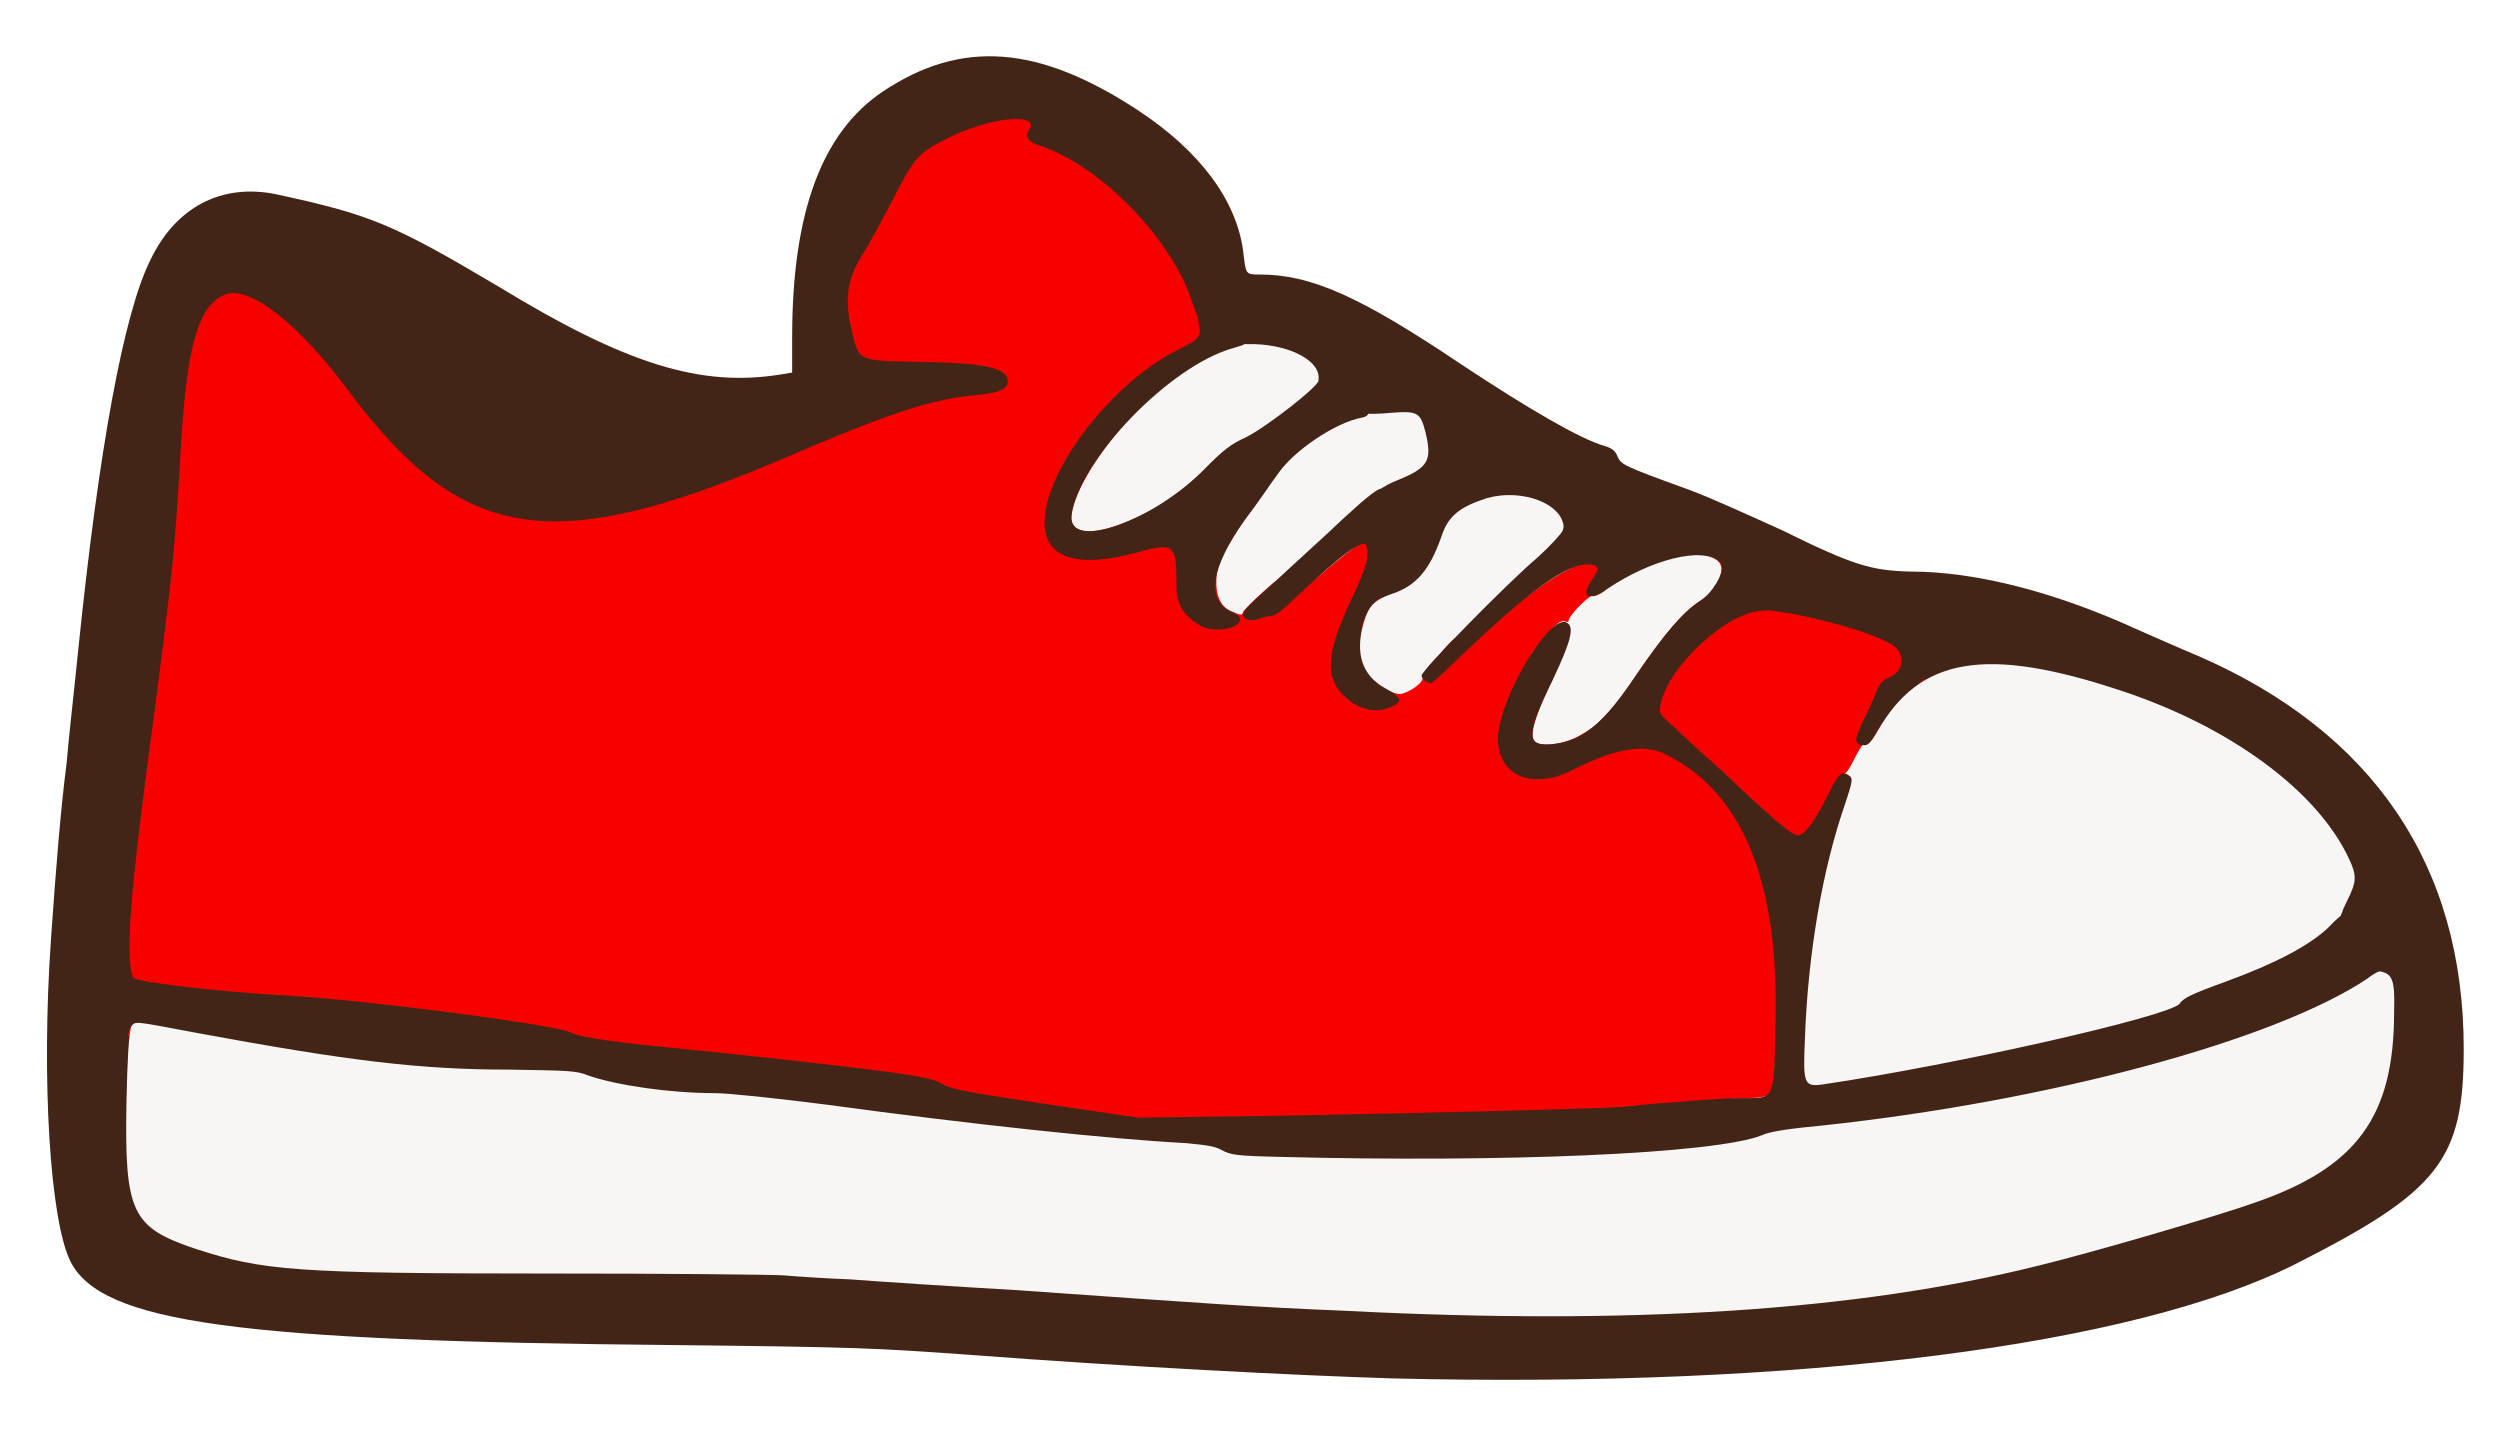
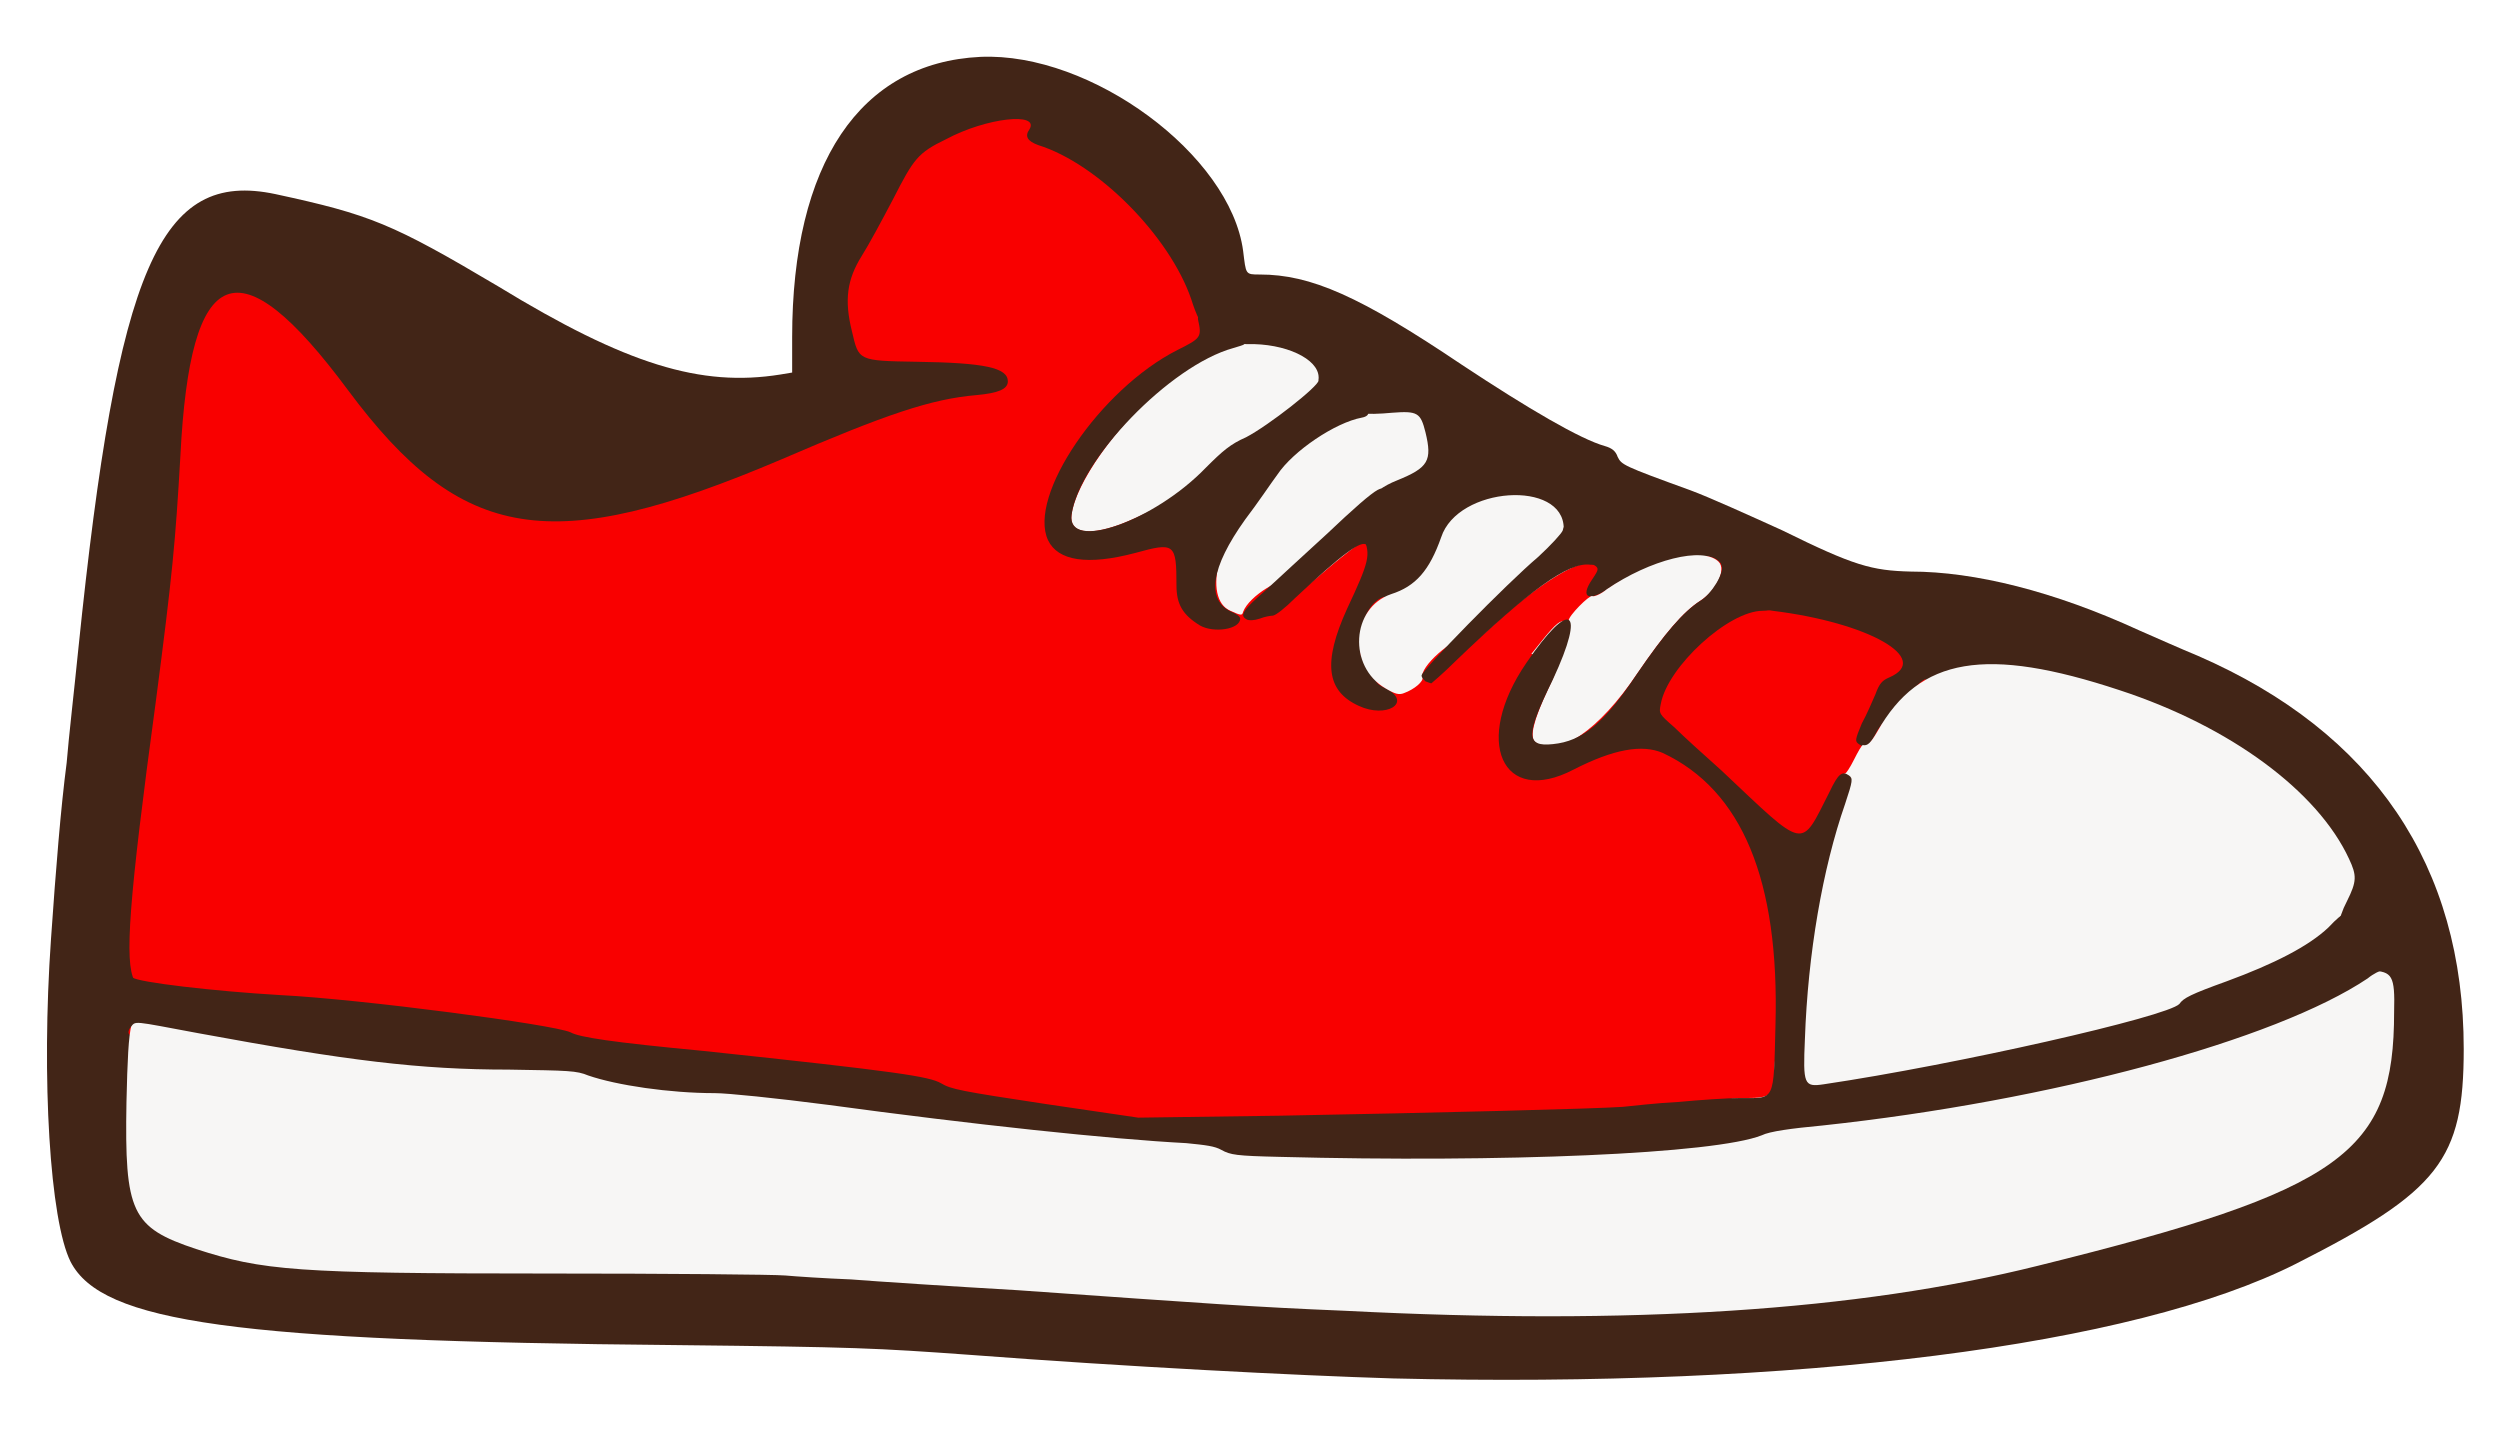
<svg xmlns="http://www.w3.org/2000/svg" viewBox="0 0 255 147" width="255" height="147">
-   <path class="c-outline" fill="#422517" d="M142.1 140.6C132.2 140.3 114.8 139.4 99 138.2C89.3 137.5 87.3 137.4 69 137.2C24 136.8 10.4 134.9 7.2 128.7C5.1 124.5 4.2 110.1 5.2 95.8C5.7 88.6 6.2 82.4 6.8 77.8C7 75.3 7.6 70.1 8 66.1C10.1 45.7 12.6 32.1 15.3 26.6C17.9 21.1 22.6 18.7 28.1 19.8C37.8 21.9 40 22.8 50.8 29.2C63.9 37.2 71.5 39.5 79.6 38.2L80.8 38L80.8 34.4C80.8 21.7 83.8 13.5 90.1 9.3C98.1 4 105.9 4.6 116 11.2C122.4 15.4 126.1 20.4 126.8 25.6C127.1 28 127 28 128.5 28C133.7 28 138.7 30.2 149.1 37.2C155.9 41.7 161.2 44.8 163.7 45.5C164.4 45.7 164.8 46 165 46.6C165.4 47.4 165.5 47.5 172.4 50C174.3 50.7 178.5 52.6 181.8 54.1C189.1 57.7 190.9 58.2 194.9 58.3C201.4 58.3 209.5 60.3 218.2 64.3C219.8 65 222.5 66.2 224.2 66.9C242.1 74.7 251.3 88.3 251.3 107C251.3 118.3 248.8 121.5 234.2 128.9C217.6 137.3 183.4 141.6 142.1 140.6Z" />
-   <path class="c-shoe" fill="#f90000" d="M129.1 118.8C124.4 118.6 117.4 118.2 113 117.7C108.3 117.3 105.2 116.8 91.1 114.8C87.4 114.2 80.8 113.4 76.5 112.9C72.2 112.4 65.3 111.5 61.2 111C52 109.8 26.8 106.9 19 106.3C15.8 106 13.1 105.7 13 105.6C13 105.6 13.2 104.9 13.6 104.2C14.4 102.6 14.4 101.4 13.7 100C12.7 98.1 13.1 92.1 15.9 71.5C17.6 58.5 17.9 55.2 18.4 46.5C19 35.3 20.2 31 23.1 30C25.6 29.2 30.5 33.1 35.5 39.8C47.1 55.4 56.3 56.8 79.6 46.9C90.5 42.2 95 40.7 99.6 40.3C101.8 40.1 102.8 39.7 102.8 38.9C102.8 37.5 100.4 37 93.5 36.9C87.5 36.8 87.6 36.8 86.9 33.8C86.1 30.6 86.4 28.5 87.9 26.1C88.6 25 90 22.4 91.1 20.3C93.2 16.2 93.6 15.6 96.5 14.2C100.6 12 106.1 11.4 105 13.2C104.5 13.9 104.8 14.4 105.9 14.8C112 16.7 119.3 24.1 121.5 30.5C122.5 33.7 123.7 35 125.3 35C126.7 35 126.4 35.5 123.5 38.9C122.4 40.1 121 41.6 120.3 42.1C117.8 44 112.7 50.2 113.5 50.4C113.6 50.5 114.3 50.3 114.9 49.9C117.2 48.8 118.3 48.9 120.3 50.6C121.2 51.4 122.9 52.5 124.2 53.2C126.8 54.4 127.5 55.2 127.5 56.7C127.5 57.6 127.5 57.6 128.2 56.9C129.1 56.1 130.5 55.7 131.9 56C132.8 56.2 132.9 56.2 134.2 55C137.3 52.4 139 51.7 138.8 53.1C138.7 53.6 138.9 54.3 139.1 54.9C139.8 56.6 139.7 57.2 137.4 62.1C135.4 66.6 135.2 68.8 136.8 70.7C138.3 72.3 140.2 72.9 141.9 72.1C143.1 71.6 143 71.2 141.5 70.3C140 69.6 140 69.2 141.2 68.3C141.7 68 142.3 67.4 142.5 67.1C144 64.7 146.8 62.3 148.4 62.1C149.7 61.9 150 61.8 151.4 60.6C153.9 58.2 157.7 55.6 159.2 55.1C159.6 55 159.8 55.2 160.2 55.8C160.5 56.4 161.2 56.9 161.9 57.3C163.2 57.9 163.2 57.9 162.4 59.1C161.1 61 162.1 61.4 164.1 60C165.8 58.9 166 58.9 165.4 60C165.2 60.4 165 60.9 165 61.2C165 61.7 164.6 62.3 162.7 64.7C161.7 66 161.5 66.4 161.7 66.7C162.2 67.5 162 68.7 161.4 70C161 70.7 160.8 71.4 160.9 71.4C161.1 71.7 162.1 70.6 164.6 66.9C167.1 63.1 169.9 59.9 171.4 59C171.9 58.7 172.4 58.1 172.6 57.6C173.2 56.1 175.8 56.7 175.8 58.3C175.8 60.5 177.4 61.8 180.8 62.3C184.9 62.8 190.9 64.5 192.9 65.7C194.4 66.6 194.3 68.4 192.7 69.1C192 69.4 191.7 69.7 191.3 70.8C191 71.5 190.4 72.9 189.9 73.8C189.2 75.5 189.2 75.6 189.6 75.9C190.3 76.4 190.7 76.1 191.5 74.5C192.4 73.1 196.1 69.1 196.4 69.3C196.7 69.6 195.7 70.8 194.8 71.4C194 72 192.8 74.7 192.8 76.1C192.8 77 191.3 80.2 190.5 81.1C188.6 83.2 186.6 90.6 186 97.9C185.6 102.5 185.3 104.6 184.6 106.5C184.2 107.7 184 108.7 184 109.9C184 113.2 182.2 115 178.7 115C178.1 115 176.7 115.4 175.5 115.9C169.3 118.3 149.3 119.6 129.1 118.8ZM138.8 65.7C138.7 63.4 139.7 61.4 141.1 60.9C141.4 60.8 141.3 61.2 140.6 62.6C140.1 63.6 139.5 64.9 139.2 65.6L138.8 66.9L138.8 65.7Z" />
-   <path class="c-trim" fill="#f7f6f5" d="M137.2 133.7C127.6 133.3 123.7 133 103.8 131.6C96.9 131.2 89.3 130.7 86.8 130.5C84.2 130.4 81.2 130.2 80.1 130.1C79 130 68.1 129.9 55.9 129.9C30.1 129.9 26.8 129.6 20 127.4C13.4 125.2 12.7 123.7 12.9 112.4C13.1 103.8 13.3 103 15.3 103C18.2 103 48.1 106.2 61.2 108C65.3 108.5 72.1 109.4 76.4 109.9C84 110.7 88.6 111.4 100.2 113.1C126.5 117 164 117.1 174.1 113.2C175.1 112.8 176.1 112.4 176.1 112.2C176.2 112.1 177.1 112 178.1 112C180.7 112 181 111.7 181 109.2C181 108 181.2 106.9 181.6 105.8C182.3 103.9 182.6 101.8 183 97.1C183.6 89.9 184.4 86.6 187 81C187.6 79.8 188.1 78.8 188.2 78.9C188.3 78.9 188.7 78.3 189.1 77.5C189.5 76.7 189.9 76 190 76C190.5 76.1 190.8 75.8 191.5 74.6C195.8 67 202.6 65.9 216.2 70.4C227.5 74.1 236.4 80.7 239.6 87.6C240.4 89.3 240.4 89.9 239.4 91.9C237.4 95.7 238.6 98.9 241.9 99C244 99.1 244.3 99.5 244.2 103.2C244.2 113.9 240.4 119.1 229.9 122.7C226.3 124 212.9 127.9 207.9 129.1C189.5 133.7 166.4 135.2 137.2 133.7ZM156.6 75.7C156 75.2 156.4 73.5 157.9 70.3C159.1 67.7 159.1 67.8 157.4 67.1L156.2 66.7L157.4 65.2C158.7 63.6 159.2 63.2 159.7 63.4C159.9 63.5 160 63.4 160 63.3C160 62.8 162.1 60.7 162.4 60.8C162.6 60.9 163.3 60.6 163.9 60.1C168.3 57.1 173.7 55.7 175.3 57.3C176.1 58.1 175.1 60.2 173.4 61.3C171.7 62.4 169.8 64.6 167 68.7C164.3 72.7 163.2 73.9 161 75.1C159.5 75.9 157.4 76.2 156.6 75.7ZM141.3 70.2C138.9 68.9 138.2 66.6 139.1 63.5C139.6 61.8 140.2 61.2 141.9 60.6C144.4 59.8 145.8 58.2 147 54.8C147.7 52.6 148.9 51.7 151.7 50.8C155.3 49.8 159.5 51.4 159.5 53.9C159.5 54.7 160.5 56.5 161.3 57C161.9 57.4 162 57.5 161.7 57.5C160.3 57.5 156.2 60.2 152.7 63.4C150.8 65.2 150.8 65.2 149.6 65.1C148.4 64.9 148.4 64.9 146.7 66.9C145.6 68 145 68.9 145.1 69.1C145.2 69.5 144.3 70.3 143.2 70.7C142.7 70.9 142.3 70.8 141.3 70.2ZM125.5 62.3C124.1 61.7 123.7 59.7 124.4 57.1C124.5 56.7 124.2 56.5 122.3 55.6C121.1 55 119.5 54 118.7 53.3L117.4 52.1L115.9 52.8C111.6 54.8 109 54.6 109.3 52.5C109.7 49.3 113.9 43.4 118.1 39.9C119 39.2 120.1 38.2 120.6 37.5C123.2 34.4 123.4 34.2 124.2 34.7C124.7 35 125.3 35.1 127.2 35.1C131.1 35 134.5 36.6 134.5 38.5C134.5 41.5 136.8 42.6 142 42.1C144.6 41.9 144.9 42.1 145.4 44.1C146.1 47 145.7 47.7 142.5 49C139.7 50.1 138.3 52.1 138.9 54.2C139.1 55.1 139.1 55.2 138.6 55.5C138.4 55.6 137.1 56.6 135.9 57.6C134.7 58.6 133.7 59.5 133.6 59.5C133.5 59.5 132.8 59.3 132.1 59.1C130.7 58.7 130.7 58.7 128.8 60.4C127.8 61.3 126.9 62.2 126.8 62.4C126.7 62.8 126.6 62.8 125.5 62.3Z" />
+   <path class="c-outline" fill="#422517" d="M142.1 140.6C132.2 140.3 114.8 139.4 99 138.2C89.3 137.5 87.3 137.4 69 137.2C24 136.8 10.4 134.9 7.2 128.7C5.1 124.5 4.2 110.1 5.2 95.8C5.7 88.6 6.2 82.4 6.8 77.8C7 75.3 7.6 70.1 8 66.1C12 27.2 16.3 17.3 28.1 19.8C37.8 21.9 40 22.8 50.8 29.2C63.9 37.2 71.5 39.5 79.6 38.2L80.8 38L80.8 34.4C80.8 16.7 87.7 6.4 100 5.8C111.3 5.3 125.5 15.8 126.8 25.6C127.1 28 127 28 128.5 28C133.7 28 138.7 30.2 149.1 37.2C155.9 41.7 161.2 44.8 163.7 45.5C164.4 45.7 164.8 46 165 46.6C165.4 47.4 165.5 47.5 172.4 50C174.3 50.7 178.5 52.6 181.8 54.1C189.1 57.7 190.9 58.2 194.9 58.3C201.4 58.3 209.5 60.3 218.2 64.3C219.8 65 222.5 66.2 224.2 66.9C242.1 74.7 251.3 88.3 251.3 107C251.3 118.3 248.8 121.5 234.2 128.9C217.6 137.3 183.4 141.6 142.1 140.6Z" />
+   <path class="c-shoe" fill="#f90000" d="M129.1 118.8C124.4 118.6 117.4 118.2 113 117.7C108.3 117.3 105.2 116.8 91.1 114.8C87.4 114.2 80.8 113.4 76.5 112.9C72.2 112.4 65.3 111.5 61.2 111C52 109.8 26.8 106.9 19 106.3C12.3 105.7 12.7 105.9 13.6 104.2C14.4 102.6 14.4 101.4 13.7 100C12.7 98.1 13.1 92.1 15.9 71.5C17.6 58.5 17.9 55.2 18.4 46.5C19.4 26.7 24.3 24.7 35.5 39.8C47.1 55.4 56.3 56.8 79.6 46.9C90.5 42.2 95 40.7 99.6 40.3C101.8 40.1 102.8 39.7 102.8 38.9C102.8 37.5 100.4 37 93.5 36.9C87.5 36.8 87.6 36.8 86.9 33.8C86.1 30.6 86.4 28.5 87.9 26.1C88.6 25 90 22.4 91.1 20.3C93.2 16.2 93.6 15.6 96.5 14.2C100.6 12 106.1 11.4 105 13.2C104.5 13.9 104.8 14.4 105.9 14.8C112 16.7 119.3 24.1 121.5 30.5C122.5 33.7 123.7 35 125.3 35C126.7 35 126.4 35.5 123.5 38.9C122.4 40.1 121 41.6 120.3 42.1C117.8 44 112.7 50.2 113.5 50.4C113.6 50.5 114.3 50.3 114.9 49.9C117.2 48.8 118.3 48.9 120.3 50.6C121.2 51.4 122.9 52.5 124.2 53.2C126.8 54.4 127.5 55.2 127.5 56.7C127.5 57.6 127.5 57.6 128.2 56.9C129.1 56.1 130.5 55.7 131.9 56C132.8 56.2 132.9 56.2 134.2 55C137.3 52.4 139 51.7 138.8 53.1C138.7 53.6 138.9 54.3 139.1 54.9C139.8 56.6 139.7 57.2 137.4 62.1C134.9 67.6 135.3 70.5 138.6 72C141.4 73.3 144 71.7 141.5 70.3C140 69.6 140 69.2 141.2 68.3C141.7 68 142.3 67.4 142.5 67.1C144 64.7 146.8 62.3 148.4 62.1C149.7 61.9 150 61.8 151.4 60.6C153.9 58.2 157.7 55.6 159.2 55.1C159.6 55 159.8 55.2 160.2 55.8C160.5 56.4 161.2 56.9 161.9 57.3C163.2 57.9 163.2 57.9 162.4 59.1C161.1 61 162.1 61.4 164.1 60C165.8 58.9 166 58.9 165.4 60C165.2 60.4 165 60.9 165 61.2C165 61.7 164.6 62.3 162.7 64.7C161.7 66 161.5 66.4 161.7 66.7C162.2 67.5 162 68.7 161.4 70C159.8 73.2 161.4 71.6 164.6 66.9C167.1 63.1 169.9 59.9 171.4 59C171.9 58.7 172.4 58.1 172.6 57.6C173.2 56.1 175.8 56.7 175.8 58.3C175.8 60.5 177.4 61.8 180.8 62.3C190.6 63.5 197.1 67.2 192.7 69.1C192 69.4 191.7 69.7 191.3 70.8C191 71.5 190.4 72.9 189.9 73.8C189.2 75.5 189.2 75.6 189.6 75.9C190.3 76.4 190.7 76.1 191.5 74.5C192.4 73.1 196.1 69.1 196.4 69.3C196.7 69.6 195.7 70.8 194.8 71.4C194 72 192.8 74.7 192.8 76.1C192.8 77 191.3 80.2 190.5 81.1C188.6 83.2 186.6 90.6 186 97.9C185.6 102.5 185.3 104.6 184.6 106.5C184.2 107.7 184 108.7 184 109.9C184 113.2 182.2 115 178.7 115C178.1 115 176.7 115.4 175.5 115.9C169.3 118.3 149.3 119.6 129.1 118.8ZM138.8 65.7C138.7 63.4 139.7 61.4 141.1 60.9C141.4 60.8 141.3 61.2 140.6 62.6C140.1 63.6 139.5 64.9 139.2 65.6L138.8 66.9L138.8 65.7Z" />
+   <path class="c-trim" fill="#f7f6f5" d="M137.2 133.7C127.6 133.3 123.7 133 103.8 131.6C96.9 131.2 89.3 130.7 86.8 130.5C84.2 130.4 81.2 130.2 80.1 130.1C79 130 68.1 129.9 55.9 129.9C30.1 129.9 26.8 129.6 20 127.4C13.4 125.2 12.7 123.7 12.9 112.4C13.1 103.8 13.3 103 15.3 103C18.2 103 48.1 106.2 61.2 108C65.3 108.5 72.1 109.4 76.4 109.9C84 110.7 88.6 111.4 100.2 113.1C128.7 117.3 173.3 116.8 176.1 112.2C176.2 112.1 177.1 112 178.1 112C180.7 112 181 111.7 181 109.2C181 108 181.2 106.9 181.6 105.8C182.3 103.9 182.6 101.8 183 97.1C183.6 89.9 184.4 86.6 187 81C187.6 79.8 188.1 78.8 188.2 78.9C188.3 78.9 188.7 78.3 189.1 77.5C189.5 76.7 189.9 76 190 76C190.5 76.1 190.8 75.8 191.5 74.6C195.8 67 202.6 65.9 216.2 70.4C227.5 74.1 236.4 80.7 239.6 87.6C240.4 89.3 240.4 89.9 239.4 91.9C237.4 95.7 238.6 98.9 241.9 99C244 99.1 244.3 99.5 244.2 103.2C244.2 117.6 239 121.4 207.9 129.1C189.5 133.7 166.4 135.2 137.2 133.7ZM156.6 75.7C156 75.2 156.4 73.5 157.9 70.3C159.1 67.7 159.1 67.8 157.4 67.1L156.2 66.7L157.4 65.2C158.7 63.6 159.2 63.2 159.7 63.4C159.9 63.5 160 63.4 160 63.3C160 62.8 162.1 60.7 162.4 60.8C162.6 60.9 163.3 60.6 163.9 60.1C168.3 57.1 173.7 55.7 175.3 57.3C176.1 58.1 175.1 60.2 173.4 61.3C171.7 62.4 169.8 64.6 167 68.7C163.1 74.5 158.9 77.4 156.6 75.7ZM141.3 70.2C137.5 68 137.8 62 141.9 60.6C144.4 59.8 145.8 58.2 147 54.8C148.7 49.6 159.5 48.9 159.5 53.9C159.5 54.7 160.5 56.5 161.3 57C161.9 57.4 162 57.5 161.7 57.5C160.3 57.5 156.2 60.2 152.7 63.4C150.8 65.2 150.8 65.2 149.6 65.1C148.3 64.9 144.7 68.1 145.1 69.1C145.2 69.5 144.3 70.3 143.2 70.7C142.7 70.9 142.3 70.8 141.3 70.2ZM125.5 62.3C124.1 61.7 123.7 59.7 124.4 57.1C124.5 56.7 124.2 56.5 122.3 55.6C121.1 55 119.5 54 118.7 53.3L117.4 52.1L115.9 52.8C111.6 54.8 109 54.6 109.3 52.5C109.7 49.3 113.9 43.4 118.1 39.9C119 39.2 120.1 38.2 120.6 37.5C123.2 34.4 123.4 34.2 124.2 34.7C124.7 35 125.3 35.1 127.2 35.1C131.1 35 134.5 36.6 134.5 38.5C134.5 41.5 136.8 42.6 142 42.1C144.6 41.9 144.9 42.1 145.4 44.1C146.1 47 145.7 47.7 142.5 49C139.7 50.1 138.3 52.1 138.9 54.2C139.1 55.1 139.1 55.2 138.6 55.5C138.4 55.6 137.1 56.6 135.9 57.6C134.7 58.6 133.7 59.5 133.6 59.5C133.5 59.5 132.8 59.3 132.1 59.1C130.8 58.7 127.4 60.8 126.8 62.4C126.7 62.8 126.6 62.8 125.5 62.3Z" />
  <path class="c-outline" fill="#422517" d="M122.4 63.8C120.6 62.7 120 61.6 120 59.7C120 55.4 119.8 55.3 115.8 56.4C110.9 57.7 107.9 57.2 106.9 55.1C104.8 50.6 112.2 39.7 120.1 35.7C122.5 34.5 122.6 34.4 122.2 32.6C122.1 31.9 122.9 32.1 123.9 33.1C124.4 33.6 125 34 125.7 34.1C126.3 34.2 126.8 34.4 126.9 34.7C127 35.2 127.1 35.1 125.8 35.5C119.3 37.3 110.1 46.9 109.3 52.5C108.8 56.3 117.7 53.2 123 47.7C124.7 46 125.5 45.3 127.1 44.6C129.4 43.4 134.5 39.4 134.5 38.8C134.5 38 135.4 38.4 135.8 39.5C136.3 40.6 137 41.1 138.3 41.3C139.7 41.6 140 42.4 138.9 42.6C136.2 43.1 131.9 46 130.3 48.4C129.7 49.2 128.3 51.3 127 53C123.5 57.9 123 61.2 125.6 62.4C126.1 62.6 126.5 62.9 126.5 63.1C126.5 64.2 123.8 64.6 122.4 63.8Z" />
  <path class="c-outline" fill="#422517" d="M127.2 63.2C126.4 62.8 126.7 62.3 129.1 60.2C130.3 59.1 133.1 56.5 135.3 54.5C140.9 49.2 142 48.6 140.3 51.8C139.7 53 139.7 53.2 140 54.1C140.4 55.7 140 56.5 139.4 55.6C138.9 55 136.8 56.6 132.1 61C131.1 62 130.1 62.8 129.8 62.8C129.6 62.8 129 62.9 128.5 63.1C127.9 63.3 127.4 63.3 127.2 63.2Z" />
  <path class="c-outline" fill="#422517" d="M145.4 69.5C145.2 69.3 145 69.1 145 68.9C145 68.4 153.7 59.5 156.9 56.8C158.2 55.6 159.3 54.4 159.4 54.1C159.6 53.2 160.2 53.4 160.8 54.6C161.1 55.3 161.5 55.9 161.8 56C163.2 56.8 163.4 57.7 162.2 57.6C160 57.3 156 60.2 148.5 67.4C147.2 68.7 146 69.7 146 69.7C145.9 69.7 145.7 69.6 145.4 69.5Z" />
-   <path class="c-outline" fill="#422517" d="M130.5 118C126.1 117.9 125.5 117.8 124.6 117.3C123.9 116.9 123 116.8 121 116.6C113.3 116.2 99.2 114.7 84.5 112.7C79.1 112 74.2 111.5 72.9 111.5C68.3 111.5 62.9 110.7 60 109.7C58.8 109.2 58 109.2 51.9 109.1C42.8 109.1 35.5 108.2 20.3 105.4C13.3 104.1 13.9 104.1 13.3 104.8C12.6 105.5 12.4 104.7 12.9 103.3C13.3 102.4 13.3 102 13 101.1C12.7 99.7 12.9 99.1 13.5 99.7C14.1 100.2 21.8 101.1 28.6 101.5C36.7 101.9 56.5 104.5 58.2 105.3C59.1 105.8 62.3 106.3 71.8 107.2C91.6 109.3 94.8 109.8 96 110.5C97 111.1 98 111.3 106.6 112.6L116.1 114L130.6 113.8C146.8 113.5 162.6 113.1 165.5 112.9C166.5 112.8 169.1 112.5 171.2 112.4C173.3 112.2 176.2 112 177.5 112C181.1 112 180.9 112.5 181.1 104.5C181.5 89.8 177.7 80.6 169.6 76.8C167.5 75.9 164.6 76.4 160.5 78.5C156.2 80.7 152.6 79.1 152.8 75C153.1 70.9 158.1 62.6 159.8 63.5C160.6 63.9 160.3 65.3 158.4 69.3C155.6 75 155.6 76.2 158.4 75.9C161.4 75.6 163.6 73.8 167 68.7C169.8 64.6 171.7 62.4 173.4 61.3C174.6 60.6 175.9 58.4 175.6 57.7C175.5 57.4 175.6 57.3 176 57.4C176.3 57.5 176.6 57.9 176.8 58.6C177.2 59.9 178.2 60.9 179.5 61.1C180.3 61.2 180.8 61.6 180.8 62.1C180.8 62.2 180.3 62.3 179.8 62.3C176.3 62.3 170.1 68 169.4 71.8C169.2 72.8 169.2 72.8 170.8 74.2C171.6 75 173.8 77 175.6 78.6C181.3 84 182.8 85.2 183.4 85.2C184.1 85.2 185.1 83.8 186.6 80.8C187.5 78.9 187.9 78.6 188.6 79.1C189 79.4 189 79.6 188.2 82C185.9 88.6 184.4 97.3 184.1 106C183.9 110.6 184 110.9 186 110.6C199.5 108.6 221.1 103.7 222.3 102.4C222.7 101.8 223.5 101.4 227.1 100.1C232 98.3 235.5 96.5 237.5 94.6C239.2 92.8 239.6 92.8 239.4 94.5C239.1 96.3 240.2 97.7 242 98.1C242.9 98.3 243.6 99 242.9 99C242.8 99 242.1 99.3 241.5 99.8C232.1 106.1 209.2 112.3 185.9 114.8C182.7 115.1 180.5 115.4 179.7 115.8C174.9 117.7 153.3 118.6 130.5 118Z" />
+   <path class="c-outline" fill="#422517" d="M130.5 118C126.1 117.9 125.5 117.8 124.6 117.3C123.9 116.9 123 116.8 121 116.6C113.3 116.2 99.2 114.7 84.5 112.7C79.1 112 74.2 111.5 72.9 111.5C68.3 111.5 62.9 110.7 60 109.7C58.8 109.2 58 109.2 51.9 109.1C42.8 109.1 35.5 108.2 20.3 105.4C13.3 104.1 13.9 104.1 13.3 104.8C12.6 105.5 12.4 104.7 12.9 103.3C13.3 102.4 13.3 102 13 101.1C12.7 99.7 12.9 99.1 13.5 99.7C14.1 100.2 21.8 101.1 28.6 101.5C36.7 101.9 56.5 104.5 58.2 105.3C59.1 105.8 62.3 106.3 71.8 107.2C91.6 109.3 94.8 109.8 96 110.5C97 111.1 98 111.3 106.6 112.6L116.1 114L130.6 113.8C146.8 113.5 162.6 113.1 165.5 112.9C166.5 112.8 169.1 112.5 171.2 112.4C173.3 112.2 176.2 112 177.5 112C181.1 112 180.9 112.5 181.1 104.5C181.5 89.8 177.7 80.6 169.6 76.8C167.5 75.9 164.6 76.4 160.5 78.5C153.2 82.3 150.2 75.6 155.7 67.6C160.2 61 161.8 62 158.4 69.3C155.6 75 155.6 76.2 158.4 75.9C161.4 75.6 163.6 73.8 167 68.7C169.8 64.6 171.7 62.4 173.4 61.3C174.6 60.6 175.9 58.4 175.6 57.7C175.5 57.4 175.6 57.3 176 57.4C176.3 57.5 176.6 57.9 176.8 58.6C177.2 59.9 178.2 60.9 179.5 61.1C180.3 61.2 180.8 61.6 180.8 62.1C180.8 62.2 180.3 62.3 179.8 62.3C176.3 62.3 170.1 68 169.4 71.8C169.2 72.8 169.2 72.8 170.8 74.2C171.6 75 173.8 77 175.6 78.6C184.3 86.8 183.6 86.7 186.6 80.8C187.5 78.9 187.9 78.6 188.6 79.1C189 79.4 189 79.6 188.2 82C185.9 88.6 184.4 97.3 184.1 106C183.9 110.6 184 110.9 186 110.6C199.5 108.6 221.1 103.7 222.3 102.4C222.7 101.8 223.5 101.4 227.1 100.1C232 98.3 235.5 96.5 237.5 94.6C239.2 92.8 239.6 92.8 239.4 94.5C239.1 96.3 240.2 97.7 242 98.1C242.9 98.3 243.6 99 242.9 99C242.8 99 242.1 99.3 241.5 99.8C232.1 106.1 209.2 112.3 185.9 114.8C182.7 115.1 180.5 115.4 179.7 115.8C174.9 117.7 153.3 118.6 130.5 118Z" />
</svg>
